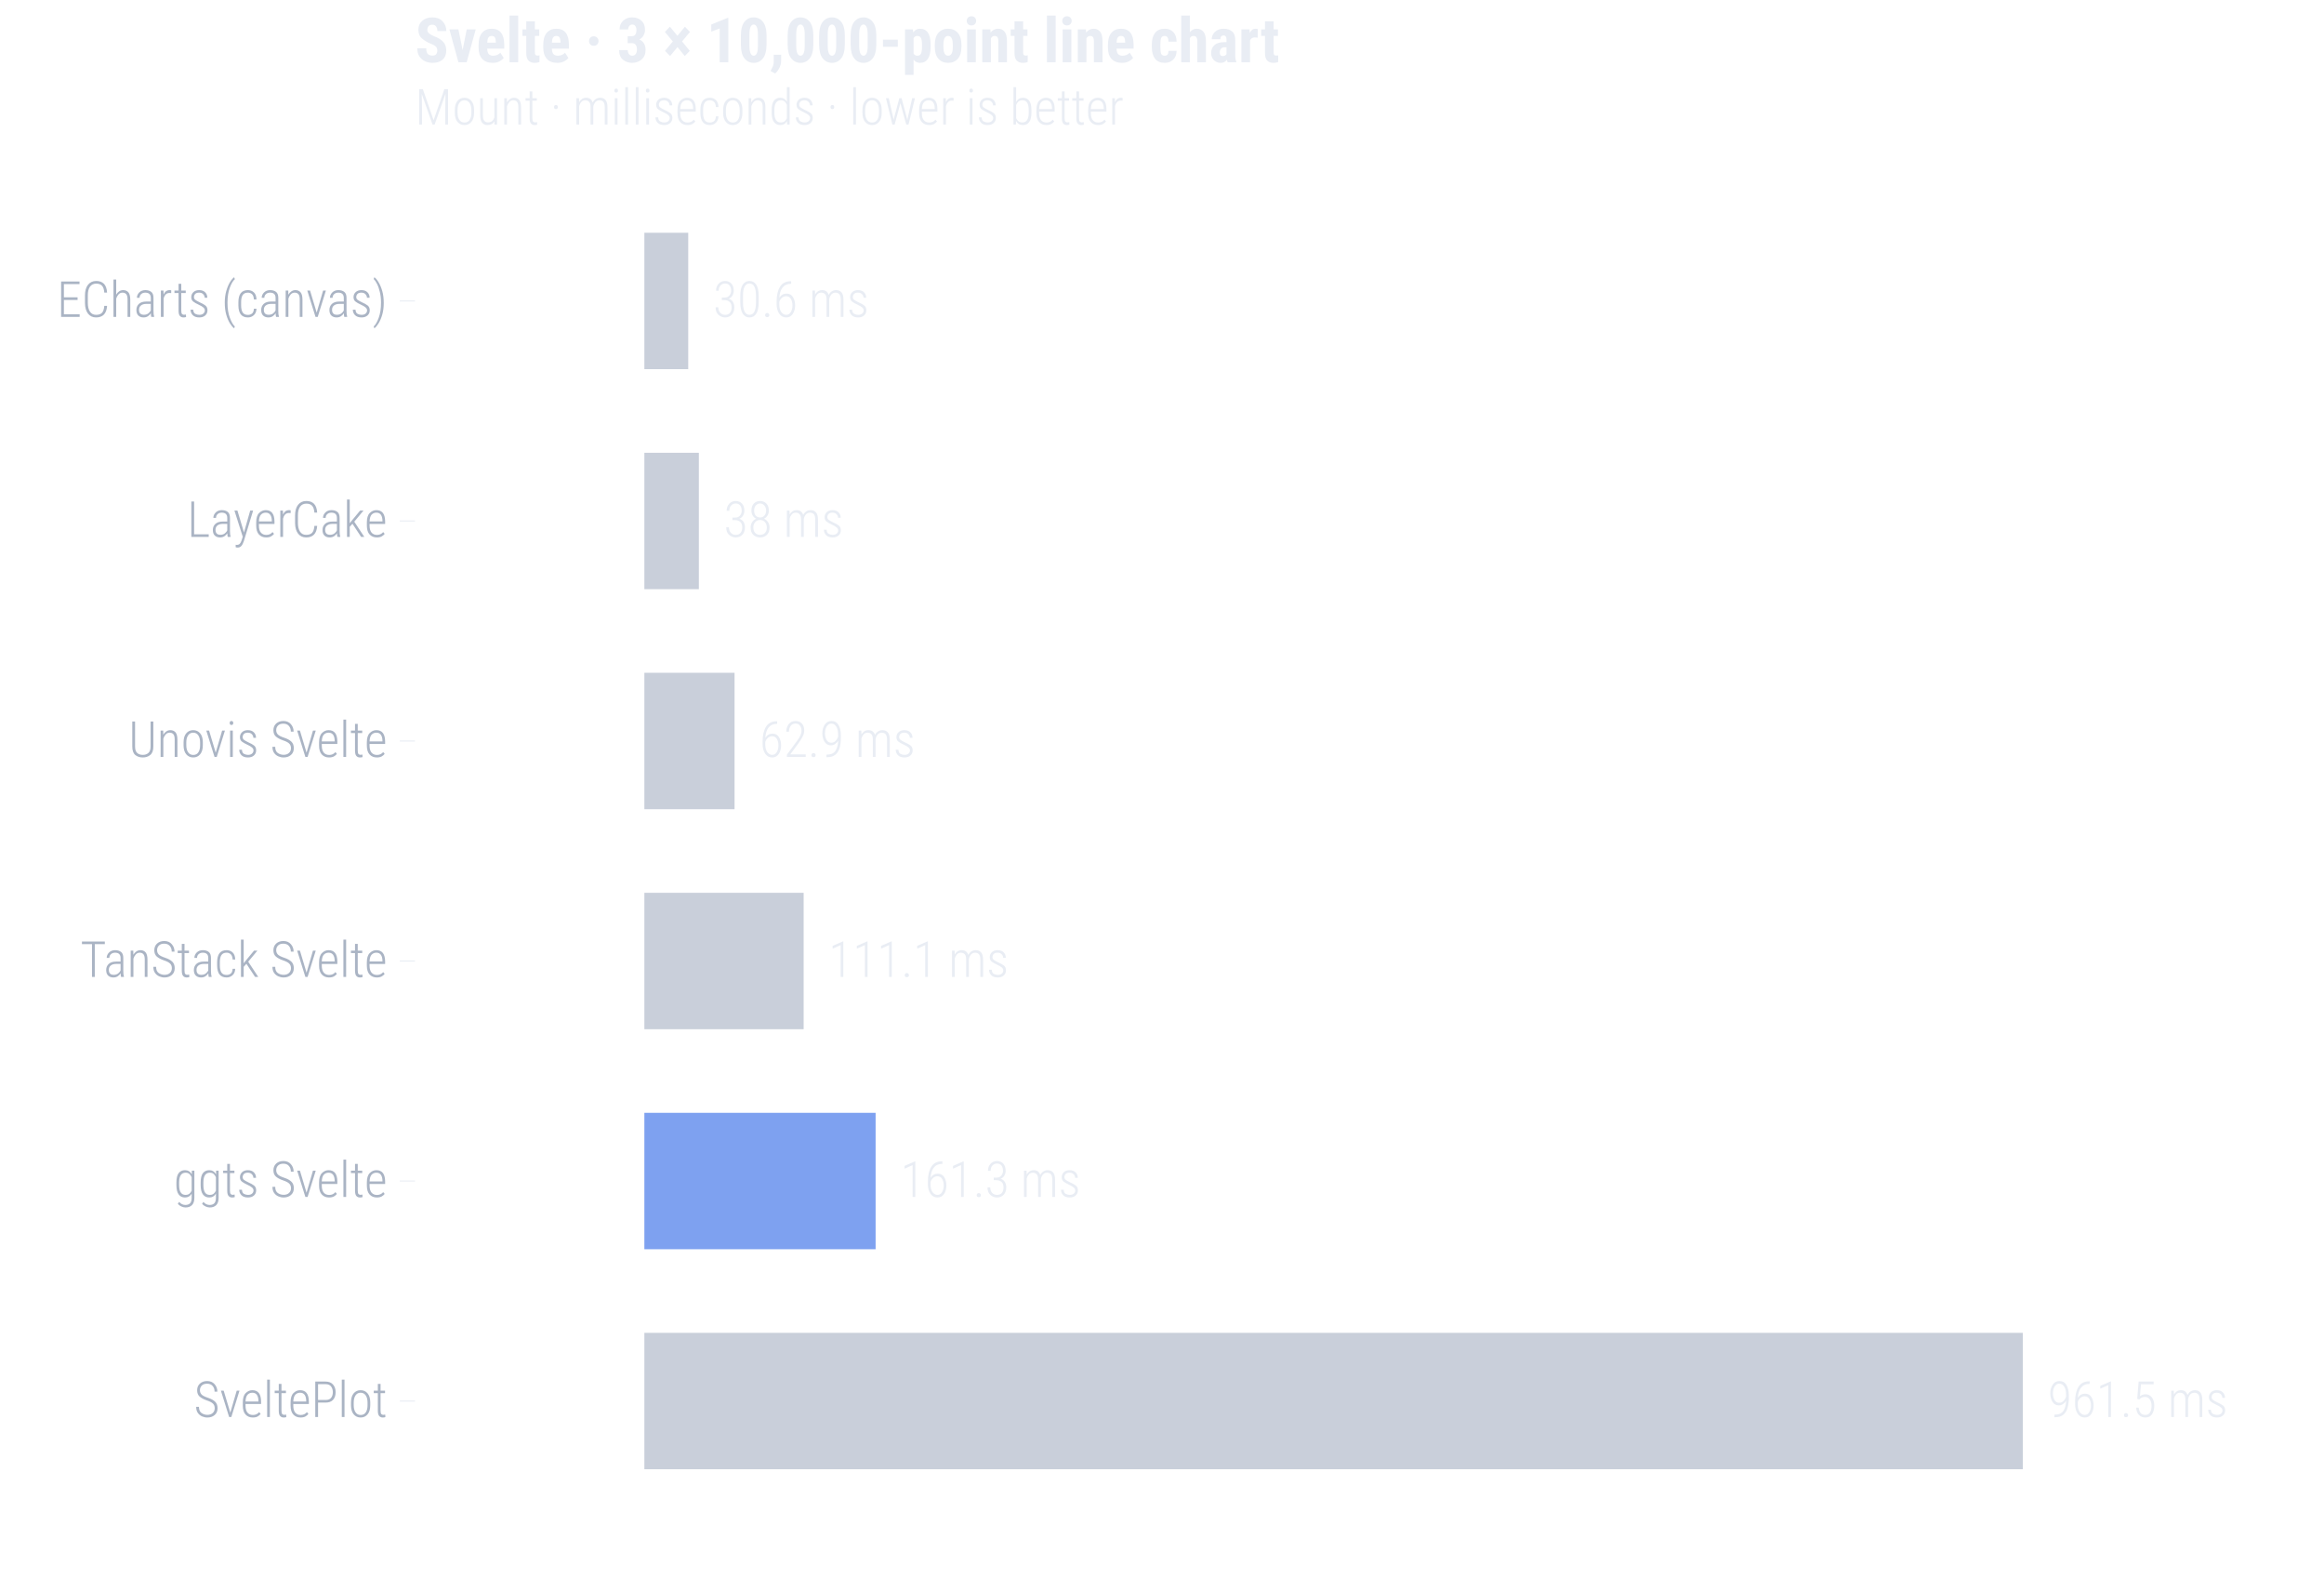
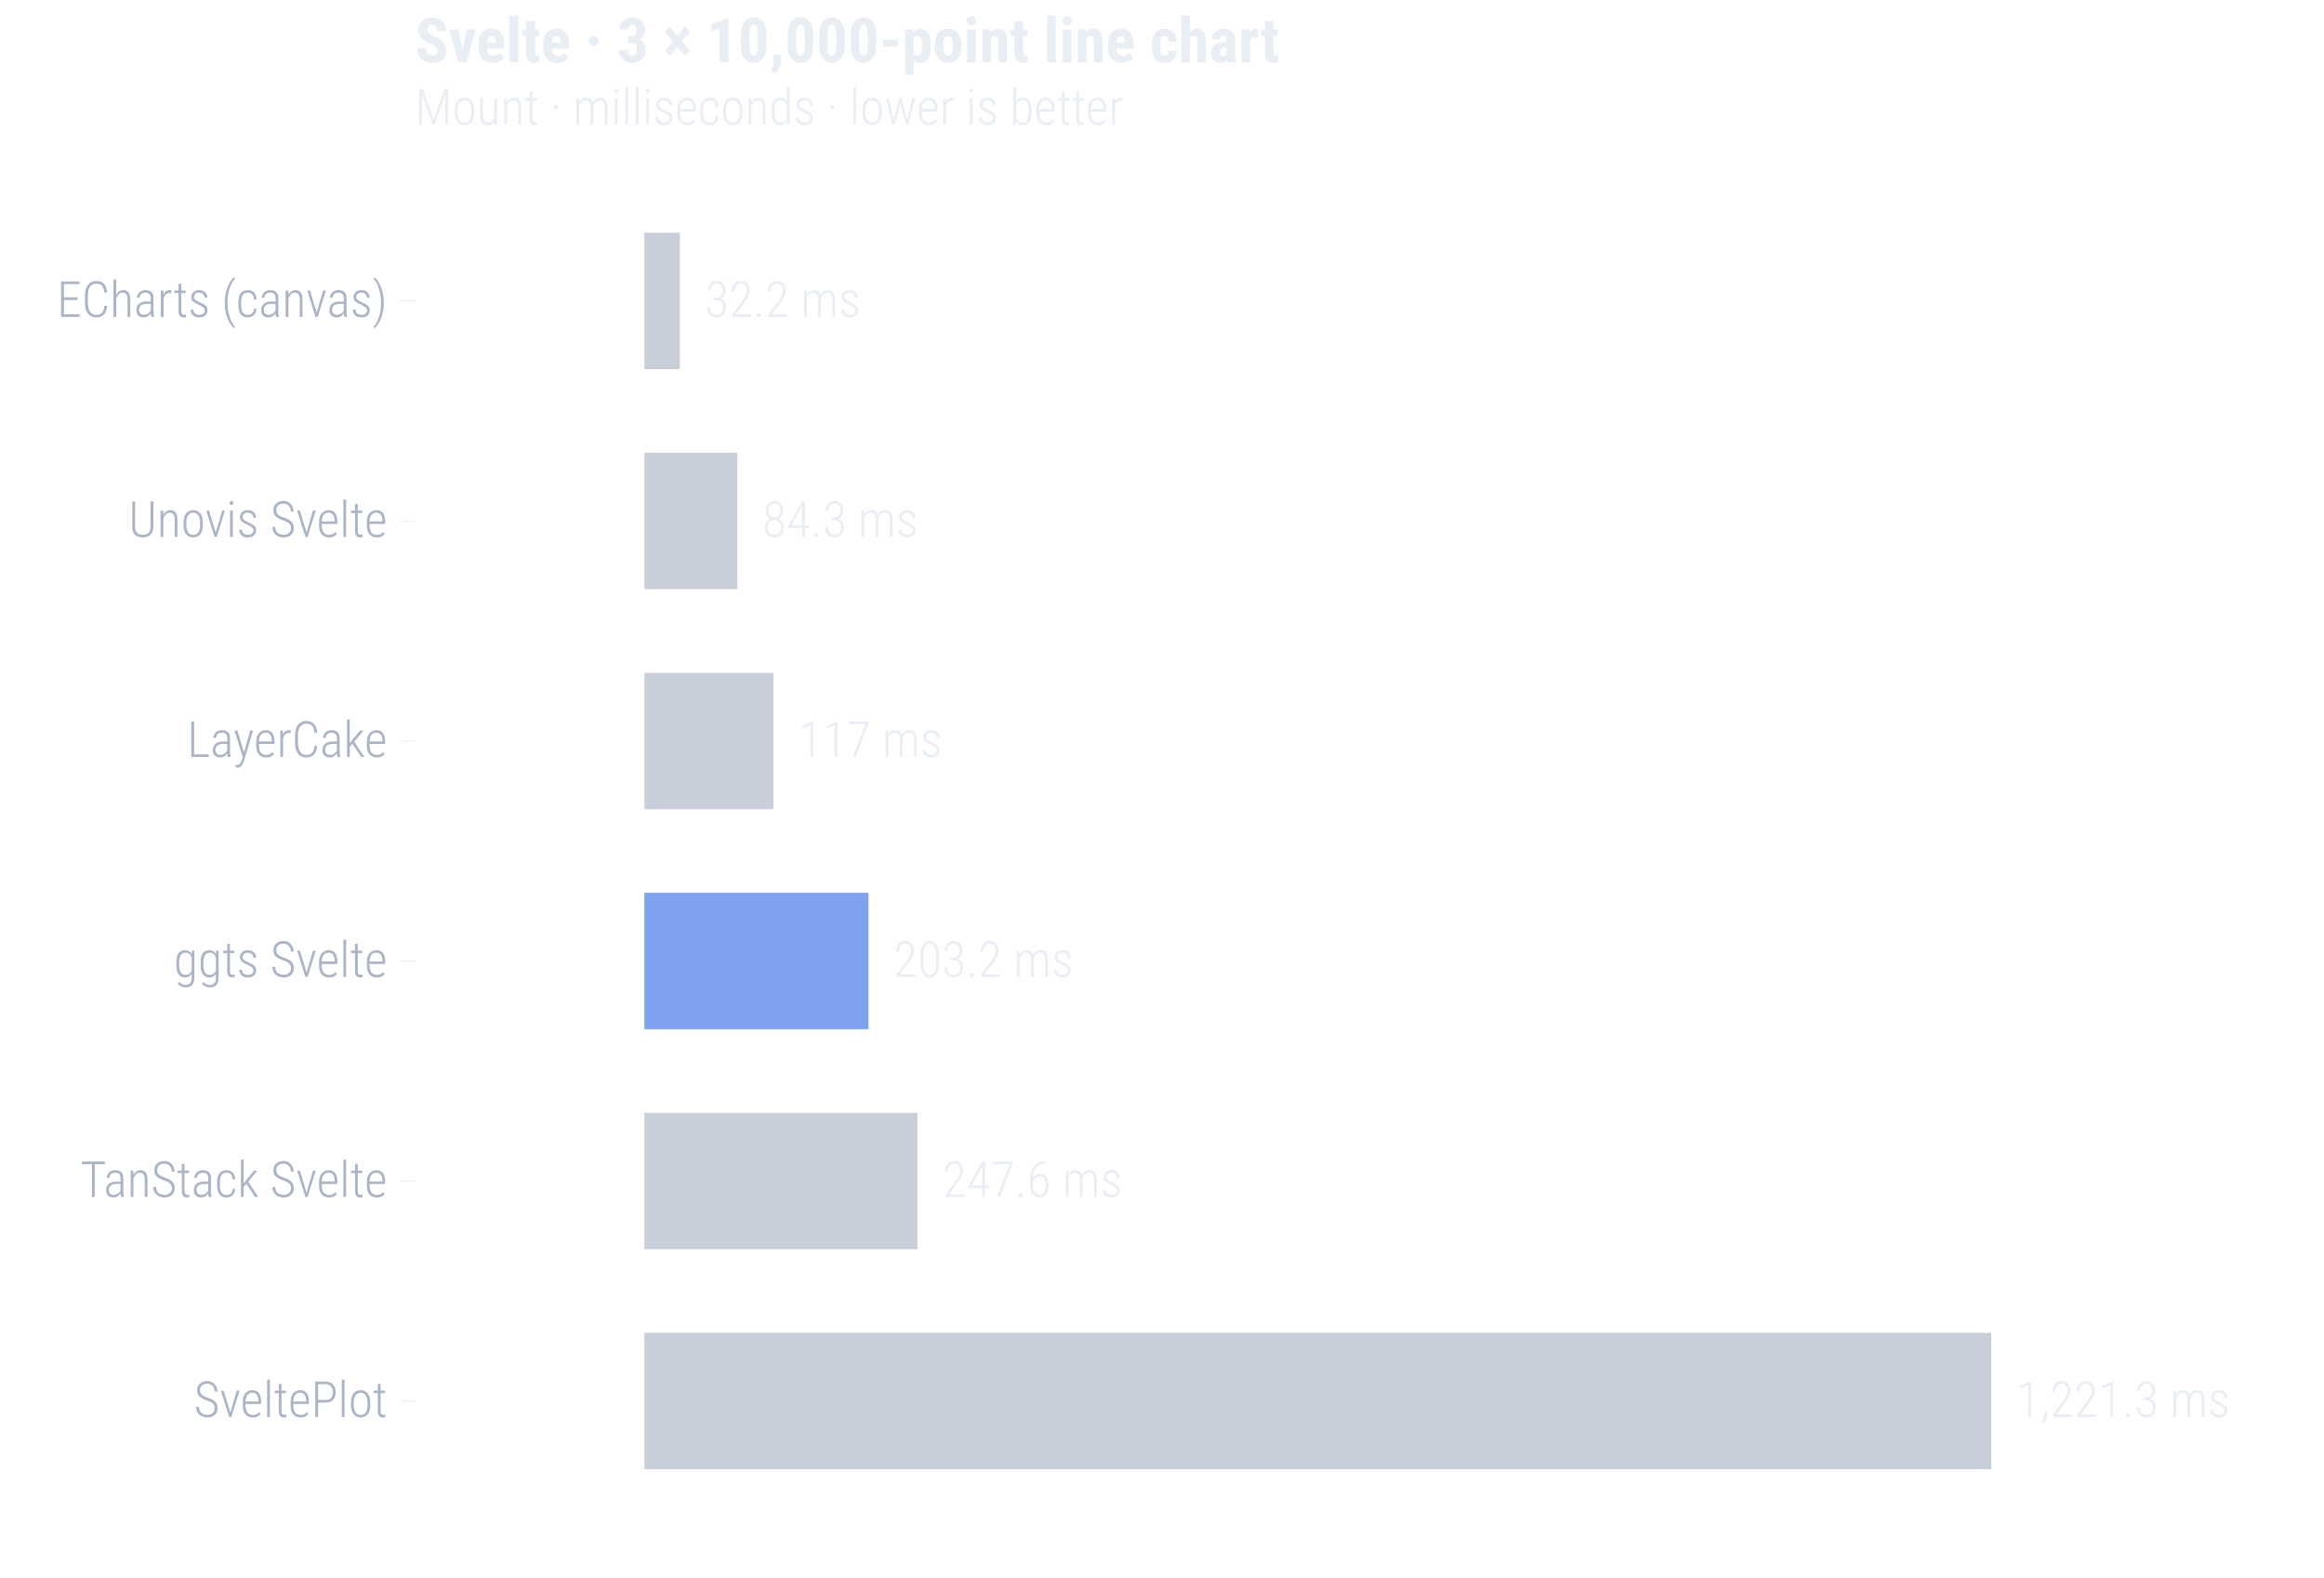
- <svg xmlns="http://www.w3.org/2000/svg" width="560" height="380" viewBox="0 0 560 380" role="img" aria-label="Svelte · 3 × 10,000-point line chart. Mount · milliseconds · lower is better. ECharts (canvas): 30.6 ms; LayerCake: 38 ms; Unovis Svelte: 62.9 ms; TanStack Svelte: 111.1 ms; ggts Svelte: 161.3 ms; SveltePlot: 961.5 ms." class="gg-plot" font-family="&quot;Roboto Condensed&quot;, &quot;Arial Narrow&quot;, Arial, sans-serif" font-size="11" font-weight="300" text-rendering="optimizeLegibility" shape-rendering="geometricPrecision">
+ <svg xmlns="http://www.w3.org/2000/svg" width="560" height="380" viewBox="0 0 560 380" role="img" aria-label="Svelte · 3 × 10,000-point line chart. Mount · milliseconds · lower is better. ECharts (canvas): 32.2 ms; Unovis Svelte: 84.3 ms; LayerCake: 117 ms; ggts Svelte: 203.2 ms; TanStack Svelte: 247.6 ms; SveltePlot: 1,221.3 ms." class="gg-plot" font-family="&quot;Roboto Condensed&quot;, &quot;Arial Narrow&quot;, Arial, sans-serif" font-size="11" font-weight="300" text-rendering="optimizeLegibility" shape-rendering="geometricPrecision">
  <rect class="gg-paper" width="560" height="380" fill="var(--gg-paper, transparent)" />
  <text class="gg-title" x="100" y="15" font-size="15" font-weight="700" fill="var(--gg-ink, #e9edf4)">Svelte · 3 × 10,000-point line chart</text>
  <text class="gg-subtitle" x="100" y="30" font-size="12" font-weight="300" fill="var(--gg-ink, #e9edf4)">Mount · milliseconds · lower is better</text>
  <defs>
    <clipPath id="gg-clip-0">
      <rect width="456" height="318" />
    </clipPath>
  </defs>
  <g class="gg-panel" data-panel="0" transform="translate(100,46)">
    <rect class="gg-panel-background" width="456" height="318" fill="var(--gg-panel, transparent)" />
    <g class="gg-grid" stroke="var(--gg-grid, transparent)" stroke-width="0.25" vector-effect="non-scaling-stroke">
+       <line x1="2.13" y1="0" x2="2.13" y2="318" />
      <line x1="55.27" y1="0" x2="55.27" y2="318" />
-       <line x1="124.36" y1="0" x2="124.36" y2="318" />
-       <line x1="193.45" y1="0" x2="193.45" y2="318" />
-       <line x1="262.55" y1="0" x2="262.55" y2="318" />
-       <line x1="331.64" y1="0" x2="331.64" y2="318" />
-       <line x1="400.73" y1="0" x2="400.73" y2="318" />
+       <line x1="108.42" y1="0" x2="108.42" y2="318" />
+       <line x1="161.57" y1="0" x2="161.57" y2="318" />
+       <line x1="214.71" y1="0" x2="214.71" y2="318" />
+       <line x1="267.86" y1="0" x2="267.86" y2="318" />
+       <line x1="321.01" y1="0" x2="321.01" y2="318" />
+       <line x1="374.15" y1="0" x2="374.15" y2="318" />
+       <line x1="427.3" y1="0" x2="427.3" y2="318" />
      <line x1="0" y1="26.5" x2="456" y2="26.5" />
      <line x1="0" y1="79.5" x2="456" y2="79.5" />
      <line x1="0" y1="132.5" x2="456" y2="132.5" />
      <line x1="0" y1="185.5" x2="456" y2="185.5" />
      <line x1="0" y1="238.5" x2="456" y2="238.5" />
      <line x1="0" y1="291.5" x2="456" y2="291.5" />
    </g>
    <g class="gg-marks" clip-path="url(#gg-clip-0)">
      <g class="gg-batch gg-rects" data-layer="0">
-         <rect x="55.27" y="10.07" width="10.57" height="32.86" fill="#c9cfda" />
-         <rect x="55.27" y="63.07" width="13.13" height="32.86" fill="#c9cfda" />
-         <rect x="55.27" y="116.07" width="21.73" height="32.86" fill="#c9cfda" />
-         <rect x="55.27" y="169.07" width="38.38" height="32.86" fill="#c9cfda" />
-         <rect x="55.27" y="222.07" width="55.72" height="32.86" fill="#7ea1f0" />
-         <rect x="55.27" y="275.07" width="332.15" height="32.86" fill="#c9cfda" />
+         <rect x="55.27" y="10.07" width="8.56" height="32.86" fill="#c9cfda" />
+         <rect x="55.27" y="63.07" width="22.4" height="32.86" fill="#c9cfda" />
+         <rect x="55.27" y="116.07" width="31.09" height="32.86" fill="#c9cfda" />
+         <rect x="55.27" y="169.07" width="54" height="32.86" fill="#7ea1f0" />
+         <rect x="55.27" y="222.07" width="65.8" height="32.86" fill="#c9cfda" />
+         <rect x="55.27" y="275.07" width="324.54" height="32.86" fill="#c9cfda" />
      </g>
      <g class="gg-batch gg-glyphs" data-layer="1" font-size="12" text-anchor="start">
-         <text x="71.84" y="26.5" dy="0.32em" fill="var(--gg-ink, #e9edf4)">30.6 ms</text>
-         <text x="74.4" y="79.5" dy="0.32em" fill="var(--gg-ink, #e9edf4)">38 ms</text>
-         <text x="83" y="132.5" dy="0.32em" fill="var(--gg-ink, #e9edf4)">62.9 ms</text>
-         <text x="99.65" y="185.5" dy="0.32em" fill="var(--gg-ink, #e9edf4)">111.1 ms</text>
-         <text x="116.99" y="238.5" dy="0.32em" fill="var(--gg-ink, #e9edf4)">161.3 ms</text>
-         <text x="393.43" y="291.5" dy="0.32em" fill="var(--gg-ink, #e9edf4)">961.5 ms</text>
+         <text x="69.83" y="26.5" dy="0.32em" fill="var(--gg-ink, #e9edf4)">32.2 ms</text>
+         <text x="83.67" y="79.5" dy="0.32em" fill="var(--gg-ink, #e9edf4)">84.3 ms</text>
+         <text x="92.36" y="132.5" dy="0.32em" fill="var(--gg-ink, #e9edf4)">117 ms</text>
+         <text x="115.27" y="185.5" dy="0.32em" fill="var(--gg-ink, #e9edf4)">203.2 ms</text>
+         <text x="127.07" y="238.5" dy="0.32em" fill="var(--gg-ink, #e9edf4)">247.6 ms</text>
+         <text x="385.81" y="291.5" dy="0.32em" fill="var(--gg-ink, #e9edf4)">1,221.3 ms</text>
      </g>
    </g>
    <rect class="gg-panel-border" width="456" height="318" fill="none" stroke="var(--gg-panelBorder, transparent)" stroke-width="0.5" vector-effect="non-scaling-stroke" />
  </g>
  <g class="gg-axis gg-axis-y" transform="translate(100,46)">
    <g class="gg-tick" transform="translate(0,26.5)">
      <line x2="-3.67" stroke="var(--gg-tickColor, #e9edf4)" stroke-width="0.25" vector-effect="non-scaling-stroke" />
      <text x="-6.67" dy="0.32em" text-anchor="end" fill="var(--gg-axisText, #aab4c4)" font-size="12" font-weight="300">ECharts (canvas)</text>
    </g>
    <g class="gg-tick" transform="translate(0,79.5)">
      <line x2="-3.67" stroke="var(--gg-tickColor, #e9edf4)" stroke-width="0.25" vector-effect="non-scaling-stroke" />
-       <text x="-6.67" dy="0.32em" text-anchor="end" fill="var(--gg-axisText, #aab4c4)" font-size="12" font-weight="300">LayerCake</text>
+       <text x="-6.67" dy="0.32em" text-anchor="end" fill="var(--gg-axisText, #aab4c4)" font-size="12" font-weight="300">Unovis Svelte</text>
    </g>
    <g class="gg-tick" transform="translate(0,132.5)">
      <line x2="-3.67" stroke="var(--gg-tickColor, #e9edf4)" stroke-width="0.25" vector-effect="non-scaling-stroke" />
-       <text x="-6.67" dy="0.32em" text-anchor="end" fill="var(--gg-axisText, #aab4c4)" font-size="12" font-weight="300">Unovis Svelte</text>
+       <text x="-6.67" dy="0.32em" text-anchor="end" fill="var(--gg-axisText, #aab4c4)" font-size="12" font-weight="300">LayerCake</text>
    </g>
    <g class="gg-tick" transform="translate(0,185.5)">
      <line x2="-3.67" stroke="var(--gg-tickColor, #e9edf4)" stroke-width="0.25" vector-effect="non-scaling-stroke" />
-       <text x="-6.67" dy="0.32em" text-anchor="end" fill="var(--gg-axisText, #aab4c4)" font-size="12" font-weight="300">TanStack Svelte</text>
+       <text x="-6.67" dy="0.32em" text-anchor="end" fill="var(--gg-axisText, #aab4c4)" font-size="12" font-weight="300">ggts Svelte</text>
    </g>
    <g class="gg-tick" transform="translate(0,238.5)">
      <line x2="-3.67" stroke="var(--gg-tickColor, #e9edf4)" stroke-width="0.25" vector-effect="non-scaling-stroke" />
-       <text x="-6.67" dy="0.32em" text-anchor="end" fill="var(--gg-axisText, #aab4c4)" font-size="12" font-weight="300">ggts Svelte</text>
+       <text x="-6.67" dy="0.32em" text-anchor="end" fill="var(--gg-axisText, #aab4c4)" font-size="12" font-weight="300">TanStack Svelte</text>
    </g>
    <g class="gg-tick" transform="translate(0,291.5)">
      <line x2="-3.67" stroke="var(--gg-tickColor, #e9edf4)" stroke-width="0.25" vector-effect="non-scaling-stroke" />
      <text x="-6.67" dy="0.32em" text-anchor="end" fill="var(--gg-axisText, #aab4c4)" font-size="12" font-weight="300">SveltePlot</text>
    </g>
  </g>
</svg>
